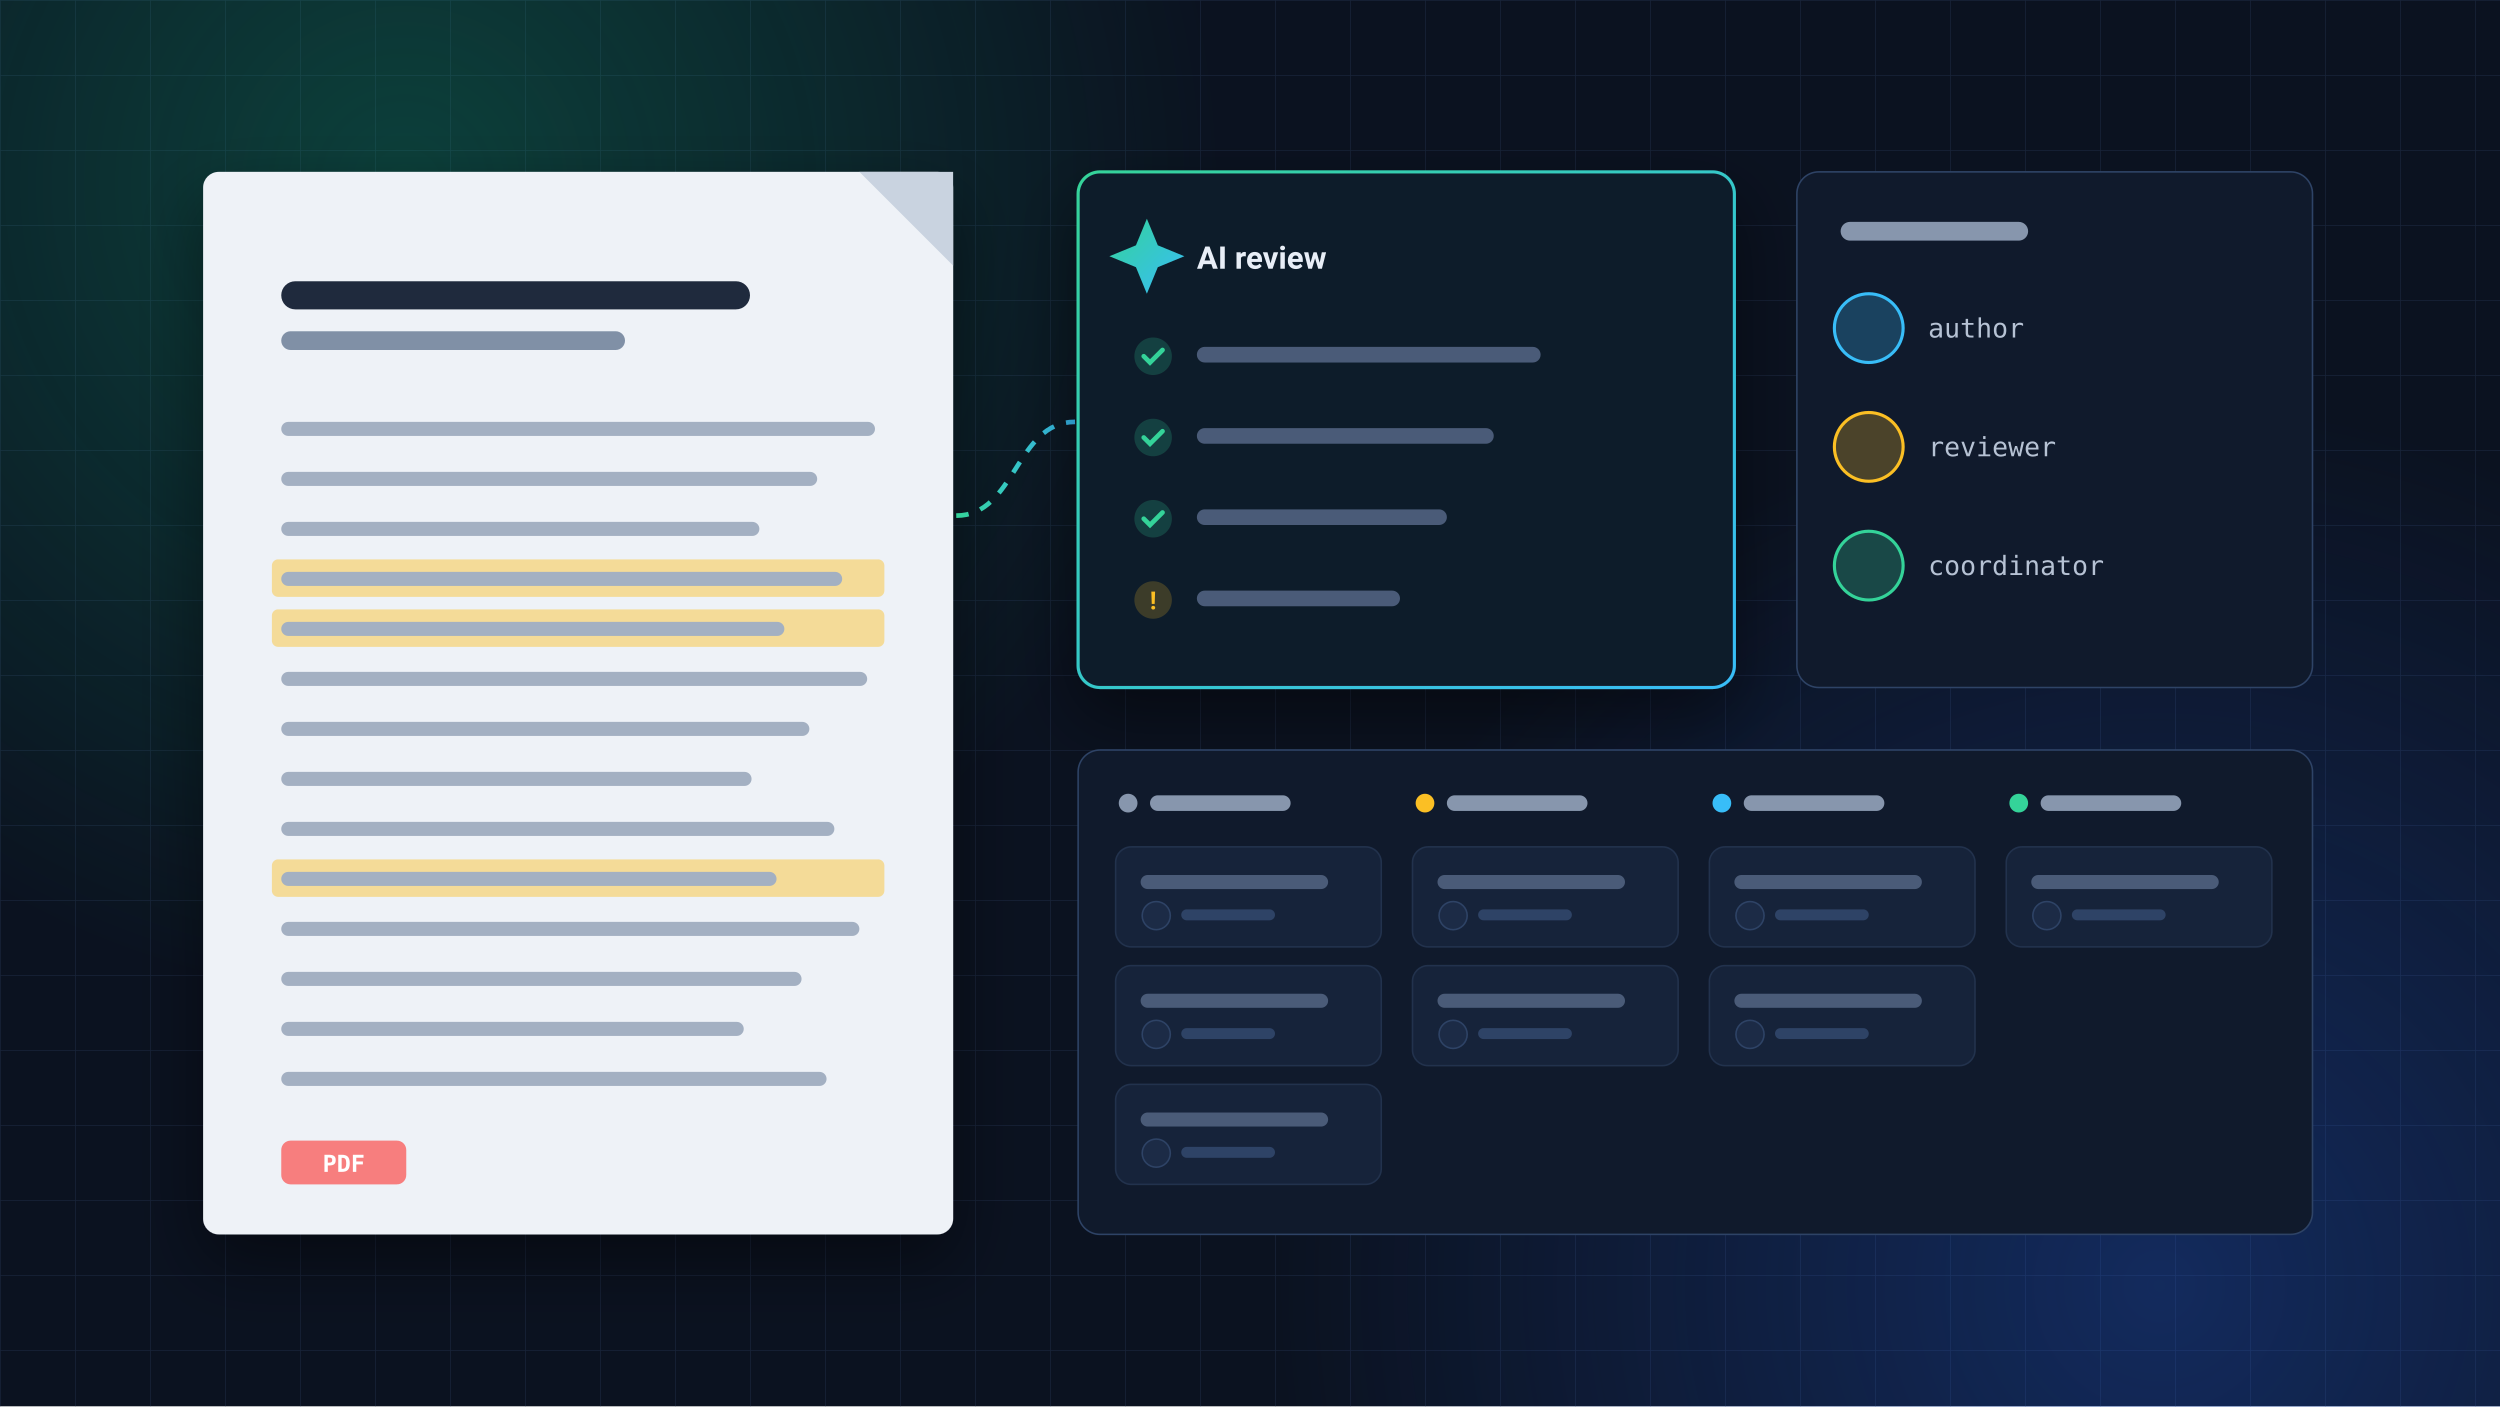
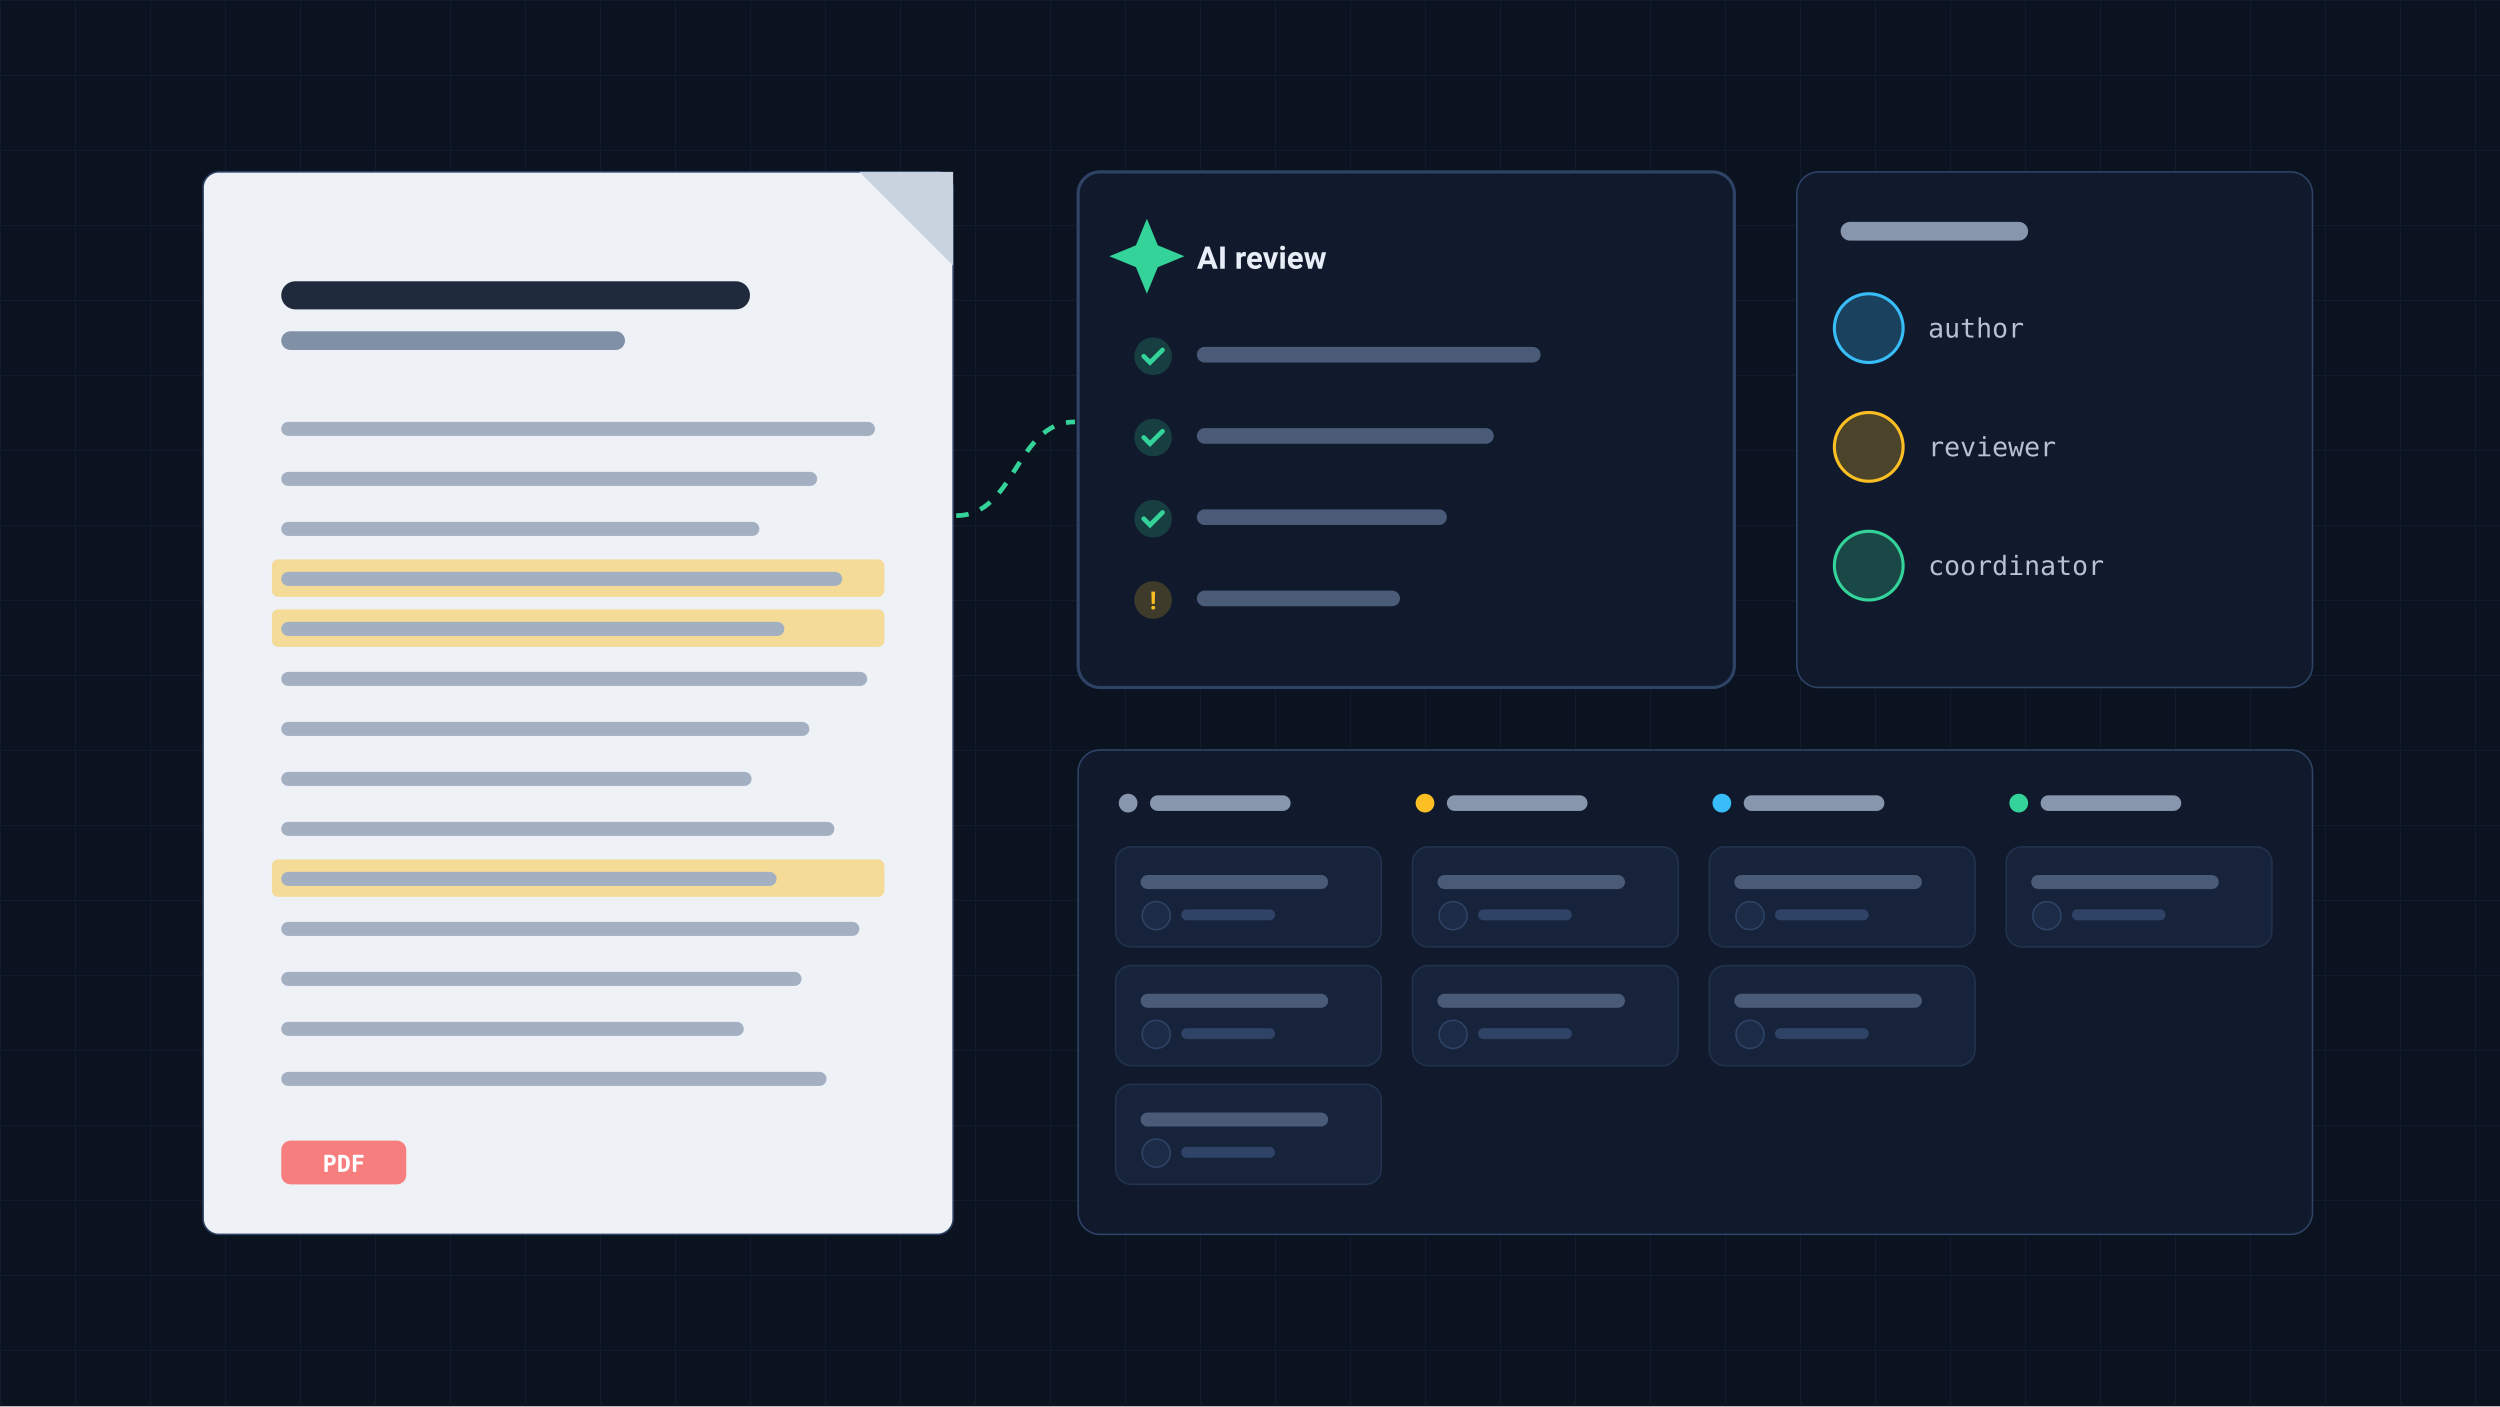
<svg xmlns="http://www.w3.org/2000/svg" width="1600" height="900" viewBox="0 0 1600 900">
  <defs>
-     <linearGradient id="grad" x1="0" y1="0" x2="1" y2="1">
+     <linearGradient id="grad">
      <stop offset="0" stop-color="#34D399" />
-       <stop offset="1" stop-color="#38BDF8" />
+       <stop offset="1" stop-color="#34D399" />
    </linearGradient>
-     <linearGradient id="gradH" x1="0" y1="0" x2="1" y2="0">
+     <linearGradient id="gradH">
      <stop offset="0" stop-color="#34D399" />
-       <stop offset="1" stop-color="#38BDF8" />
+       <stop offset="1" stop-color="#34D399" />
    </linearGradient>
    <linearGradient id="fadeDown" x1="0" y1="0" x2="0" y2="1">
      <stop offset="0" stop-color="#34D399" stop-opacity="0.35" />
      <stop offset="1" stop-color="#34D399" stop-opacity="0" />
    </linearGradient>
    <linearGradient id="fadeDownBlue" x1="0" y1="0" x2="0" y2="1">
      <stop offset="0" stop-color="#38BDF8" stop-opacity="0.35" />
      <stop offset="1" stop-color="#38BDF8" stop-opacity="0" />
    </linearGradient>
    <radialGradient id="glowG">
      <stop offset="0" stop-color="#10B981" stop-opacity="0.28" />
      <stop offset="1" stop-color="#10B981" stop-opacity="0" />
    </radialGradient>
    <radialGradient id="glowB">
      <stop offset="0" stop-color="#2563EB" stop-opacity="0.30" />
      <stop offset="1" stop-color="#2563EB" stop-opacity="0" />
    </radialGradient>
    <pattern id="grid" width="48" height="48" patternUnits="userSpaceOnUse">
      <path d="M48 0H0V48" fill="none" stroke="#22324D" stroke-width="1" />
    </pattern>
    <filter id="shadow" x="-10%" y="-10%" width="120%" height="130%">
      <feDropShadow dx="0" dy="18" stdDeviation="22" flood-color="#000" flood-opacity="0.45" />
    </filter>
  </defs>
  <rect x="0" y="0" width="1600" height="900" fill="#0B1220" />
-   <rect x="0" y="0" width="1600" height="900" fill="url(#grid)" opacity="0.55" />
-   <circle cx="260" cy="120" r="520" fill="url(#glowG)" />
-   <circle cx="1380" cy="820" r="560" fill="url(#glowB)" />
-   <rect x="130" y="110" width="480" height="680" rx="10" fill="#EEF2F7" filter="url(#shadow)" />
+   <rect x="0" y="0" width="1600" height="900" fill="url(#grid)" opacity="0.35" />
+   <rect x="130" y="110" width="480" height="680" rx="10" fill="#EEF2F7" stroke="#2E4366" />
  <path d="M550 110 h60 v60 z" fill="#C9D3E0" />
  <rect x="180" y="180" width="300" height="18" rx="9" fill="#1F2A3D" />
  <rect x="180" y="212" width="220" height="12" rx="6" fill="#8090A6" />
  <rect x="180" y="270" width="380" height="9" rx="4.5" fill="#A3B0C2" />
  <rect x="180" y="302" width="343" height="9" rx="4.5" fill="#A3B0C2" />
  <rect x="180" y="334" width="306" height="9" rx="4.5" fill="#A3B0C2" />
  <rect x="174" y="358" width="392" height="24" rx="4" fill="#FBBF24" opacity="0.45" />
  <rect x="180" y="366" width="359" height="9" rx="4.5" fill="#A3B0C2" />
  <rect x="174" y="390" width="392" height="24" rx="4" fill="#FBBF24" opacity="0.45" />
  <rect x="180" y="398" width="322" height="9" rx="4.5" fill="#A3B0C2" />
  <rect x="180" y="430" width="375" height="9" rx="4.5" fill="#A3B0C2" />
  <rect x="180" y="462" width="338" height="9" rx="4.5" fill="#A3B0C2" />
  <rect x="180" y="494" width="301" height="9" rx="4.5" fill="#A3B0C2" />
  <rect x="180" y="526" width="354" height="9" rx="4.5" fill="#A3B0C2" />
  <rect x="174" y="550" width="392" height="24" rx="4" fill="#FBBF24" opacity="0.45" />
  <rect x="180" y="558" width="317" height="9" rx="4.5" fill="#A3B0C2" />
  <rect x="180" y="590" width="370" height="9" rx="4.5" fill="#A3B0C2" />
  <rect x="180" y="622" width="333" height="9" rx="4.5" fill="#A3B0C2" />
  <rect x="180" y="654" width="296" height="9" rx="4.5" fill="#A3B0C2" />
  <rect x="180" y="686" width="349" height="9" rx="4.5" fill="#A3B0C2" />
  <rect x="180" y="730" width="80" height="28" rx="6" fill="#F87171" opacity="0.9" />
  <text x="220" y="750" fill="#fff" font-size="15" font-weight="700" font-family="ui-monospace, 'SFMono-Regular', Menlo, Consolas, monospace" text-anchor="middle">PDF</text>
  <path d="M612 330 C650 330 650 270 688 270" fill="none" stroke="url(#gradH)" stroke-width="3" stroke-dasharray="8 8" />
-   <rect x="690" y="110" width="420" height="330" rx="14" fill="#101A2C" stroke="url(#grad)" stroke-width="2" filter="url(#shadow)" />
+   <rect x="690" y="110" width="420" height="330" rx="14" fill="#101A2C" stroke="#2E4366" stroke-width="2" />
  <path d="M734 140 l7 17 17 7 -17 7 -7 17 -7 -17 -17 -7 17 -7z" fill="url(#grad)" />
  <text x="766" y="172" fill="#E8EEF7" font-size="20" font-weight="600" font-family="ui-sans-serif, system-ui, -apple-system, 'Segoe UI', Roboto, sans-serif" text-anchor="start">AI review</text>
  <g>
    <circle cx="738" cy="228" r="12" fill="#34D399" opacity="0.2" />
    <path d="M732 228 l4 4 l8 -8" fill="none" stroke="#34D399" stroke-width="3" stroke-linecap="round" />
    <rect x="766" y="222" width="220" height="10" rx="5" fill="#4A5B78" />
  </g>
  <g>
    <circle cx="738" cy="280" r="12" fill="#34D399" opacity="0.2" />
    <path d="M732 280 l4 4 l8 -8" fill="none" stroke="#34D399" stroke-width="3" stroke-linecap="round" />
    <rect x="766" y="274" width="190" height="10" rx="5" fill="#4A5B78" />
  </g>
  <g>
    <circle cx="738" cy="332" r="12" fill="#34D399" opacity="0.2" />
    <path d="M732 332 l4 4 l8 -8" fill="none" stroke="#34D399" stroke-width="3" stroke-linecap="round" />
    <rect x="766" y="326" width="160" height="10" rx="5" fill="#4A5B78" />
  </g>
  <g>
    <circle cx="738" cy="384" r="12" fill="#FBBF24" opacity="0.2" />
    <text x="738" y="390" fill="#FBBF24" font-size="16" font-weight="700" font-family="ui-sans-serif, system-ui, -apple-system, 'Segoe UI', Roboto, sans-serif" text-anchor="middle">!</text>
    <rect x="766" y="378" width="130" height="10" rx="5" fill="#4A5B78" />
  </g>
  <rect x="1150" y="110" width="330" height="330" rx="14" fill="#101A2C" stroke="#2E4366" />
  <rect x="1178" y="142" width="120" height="12" rx="6" fill="#8796AD" />
  <g>
    <circle cx="1196" cy="210" r="22" fill="#38BDF8" opacity="0.25" />
    <circle cx="1196" cy="210" r="22" fill="none" stroke="#38BDF8" stroke-width="2" />
    <text x="1234" y="216" fill="#B6C2D4" font-size="17" font-weight="400" font-family="ui-monospace, 'SFMono-Regular', Menlo, Consolas, monospace" text-anchor="start">author</text>
  </g>
  <g>
    <circle cx="1196" cy="286" r="22" fill="#FBBF24" opacity="0.25" />
    <circle cx="1196" cy="286" r="22" fill="none" stroke="#FBBF24" stroke-width="2" />
    <text x="1234" y="292" fill="#B6C2D4" font-size="17" font-weight="400" font-family="ui-monospace, 'SFMono-Regular', Menlo, Consolas, monospace" text-anchor="start">reviewer</text>
  </g>
  <g>
    <circle cx="1196" cy="362" r="22" fill="#34D399" opacity="0.25" />
    <circle cx="1196" cy="362" r="22" fill="none" stroke="#34D399" stroke-width="2" />
    <text x="1234" y="368" fill="#B6C2D4" font-size="17" font-weight="400" font-family="ui-monospace, 'SFMono-Regular', Menlo, Consolas, monospace" text-anchor="start">coordinator</text>
  </g>
  <rect x="690" y="480" width="790" height="310" rx="14" fill="#101A2C" stroke="#2E4366" />
  <circle cx="722" cy="514" r="6" fill="#8796AD" />
  <rect x="736" y="509" width="90" height="10" rx="5" fill="#8796AD" />
  <rect x="714" y="542" width="170" height="64" rx="10" fill="#16233A" stroke="#22324D" />
  <rect x="730" y="560" width="120" height="9" rx="4.5" fill="#4A5B78" />
  <circle cx="740" cy="586" r="9" fill="#1C2B46" stroke="#2E4366" />
  <rect x="756" y="582" width="60" height="7" rx="3.5" fill="#2E4366" />
  <rect x="714" y="618" width="170" height="64" rx="10" fill="#16233A" stroke="#22324D" />
  <rect x="730" y="636" width="120" height="9" rx="4.5" fill="#4A5B78" />
  <circle cx="740" cy="662" r="9" fill="#1C2B46" stroke="#2E4366" />
  <rect x="756" y="658" width="60" height="7" rx="3.5" fill="#2E4366" />
  <rect x="714" y="694" width="170" height="64" rx="10" fill="#16233A" stroke="#22324D" />
  <rect x="730" y="712" width="120" height="9" rx="4.5" fill="#4A5B78" />
  <circle cx="740" cy="738" r="9" fill="#1C2B46" stroke="#2E4366" />
  <rect x="756" y="734" width="60" height="7" rx="3.5" fill="#2E4366" />
  <circle cx="912" cy="514" r="6" fill="#FBBF24" />
  <rect x="926" y="509" width="90" height="10" rx="5" fill="#8796AD" />
  <rect x="904" y="542" width="170" height="64" rx="10" fill="#16233A" stroke="#22324D" />
  <rect x="920" y="560" width="120" height="9" rx="4.5" fill="#4A5B78" />
  <circle cx="930" cy="586" r="9" fill="#1C2B46" stroke="#2E4366" />
  <rect x="946" y="582" width="60" height="7" rx="3.5" fill="#2E4366" />
  <rect x="904" y="618" width="170" height="64" rx="10" fill="#16233A" stroke="#22324D" />
  <rect x="920" y="636" width="120" height="9" rx="4.5" fill="#4A5B78" />
  <circle cx="930" cy="662" r="9" fill="#1C2B46" stroke="#2E4366" />
  <rect x="946" y="658" width="60" height="7" rx="3.5" fill="#2E4366" />
  <circle cx="1102" cy="514" r="6" fill="#38BDF8" />
  <rect x="1116" y="509" width="90" height="10" rx="5" fill="#8796AD" />
  <rect x="1094" y="542" width="170" height="64" rx="10" fill="#16233A" stroke="#22324D" />
  <rect x="1110" y="560" width="120" height="9" rx="4.5" fill="#4A5B78" />
  <circle cx="1120" cy="586" r="9" fill="#1C2B46" stroke="#2E4366" />
  <rect x="1136" y="582" width="60" height="7" rx="3.5" fill="#2E4366" />
  <rect x="1094" y="618" width="170" height="64" rx="10" fill="#16233A" stroke="#22324D" />
  <rect x="1110" y="636" width="120" height="9" rx="4.5" fill="#4A5B78" />
  <circle cx="1120" cy="662" r="9" fill="#1C2B46" stroke="#2E4366" />
  <rect x="1136" y="658" width="60" height="7" rx="3.5" fill="#2E4366" />
  <circle cx="1292" cy="514" r="6" fill="#34D399" />
  <rect x="1306" y="509" width="90" height="10" rx="5" fill="#8796AD" />
  <rect x="1284" y="542" width="170" height="64" rx="10" fill="#16233A" stroke="#22324D" />
  <rect x="1300" y="560" width="120" height="9" rx="4.5" fill="#4A5B78" />
  <circle cx="1310" cy="586" r="9" fill="#1C2B46" stroke="#2E4366" />
  <rect x="1326" y="582" width="60" height="7" rx="3.5" fill="#2E4366" />
</svg>
